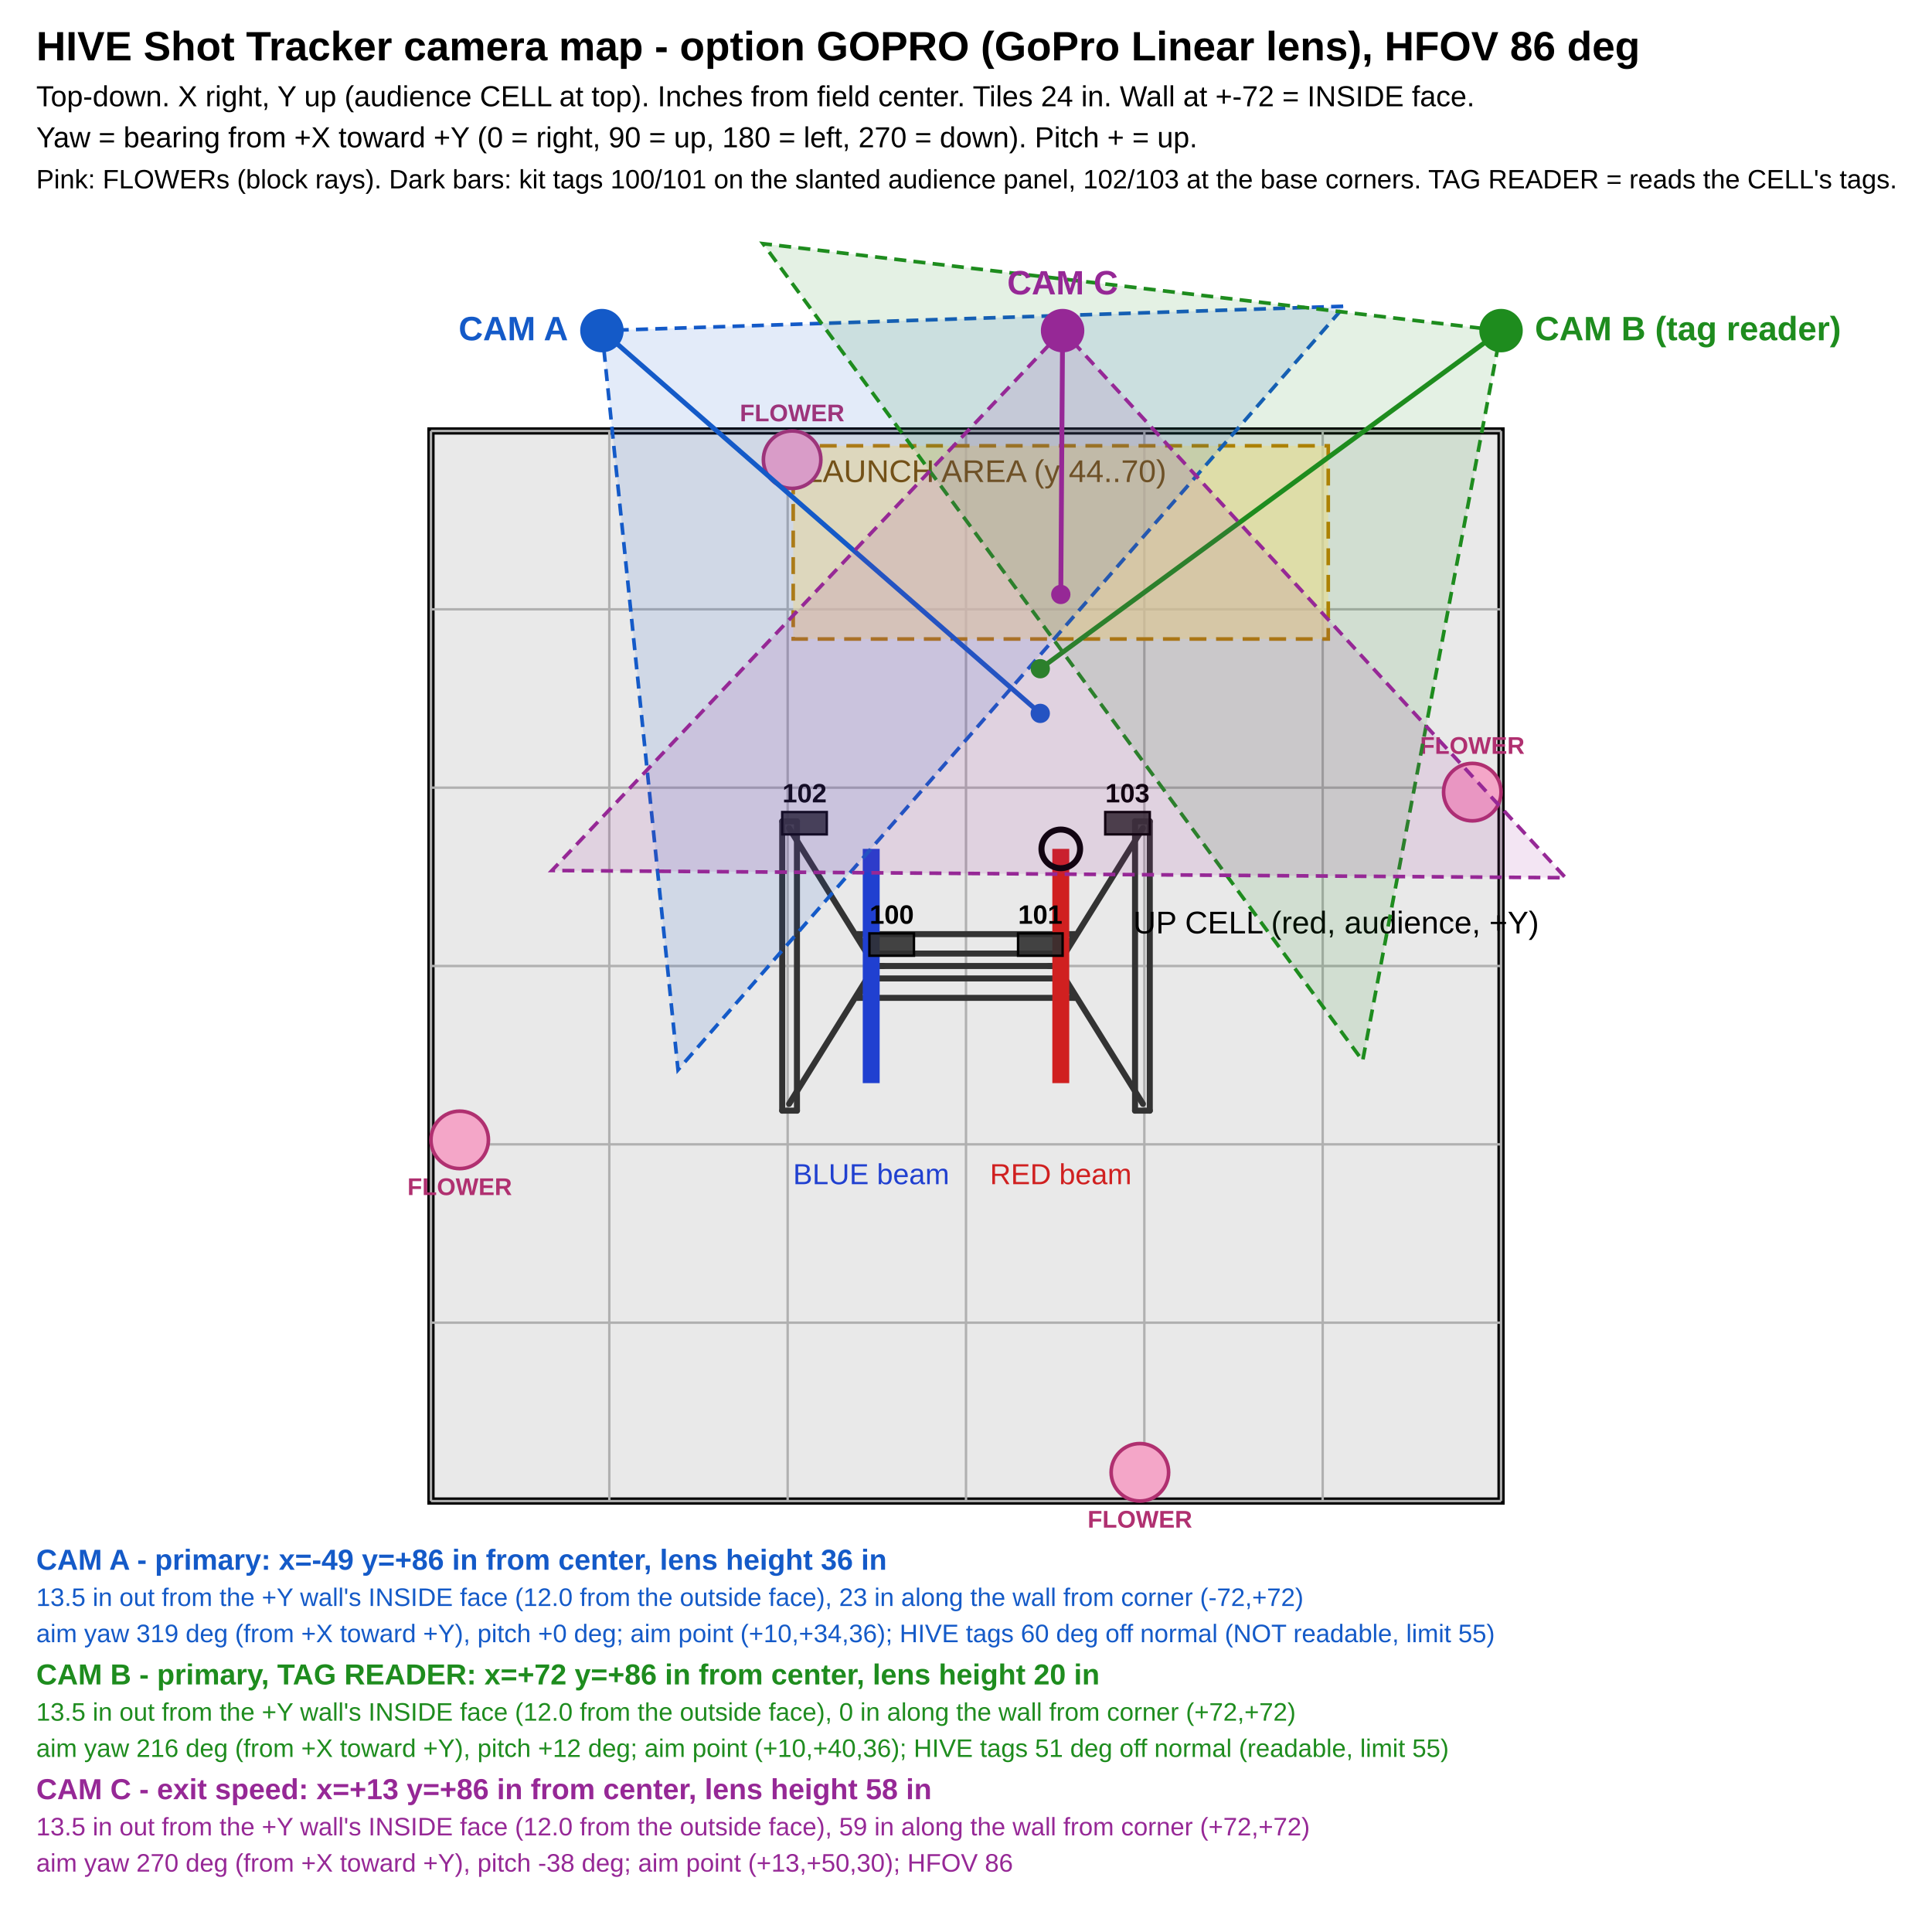
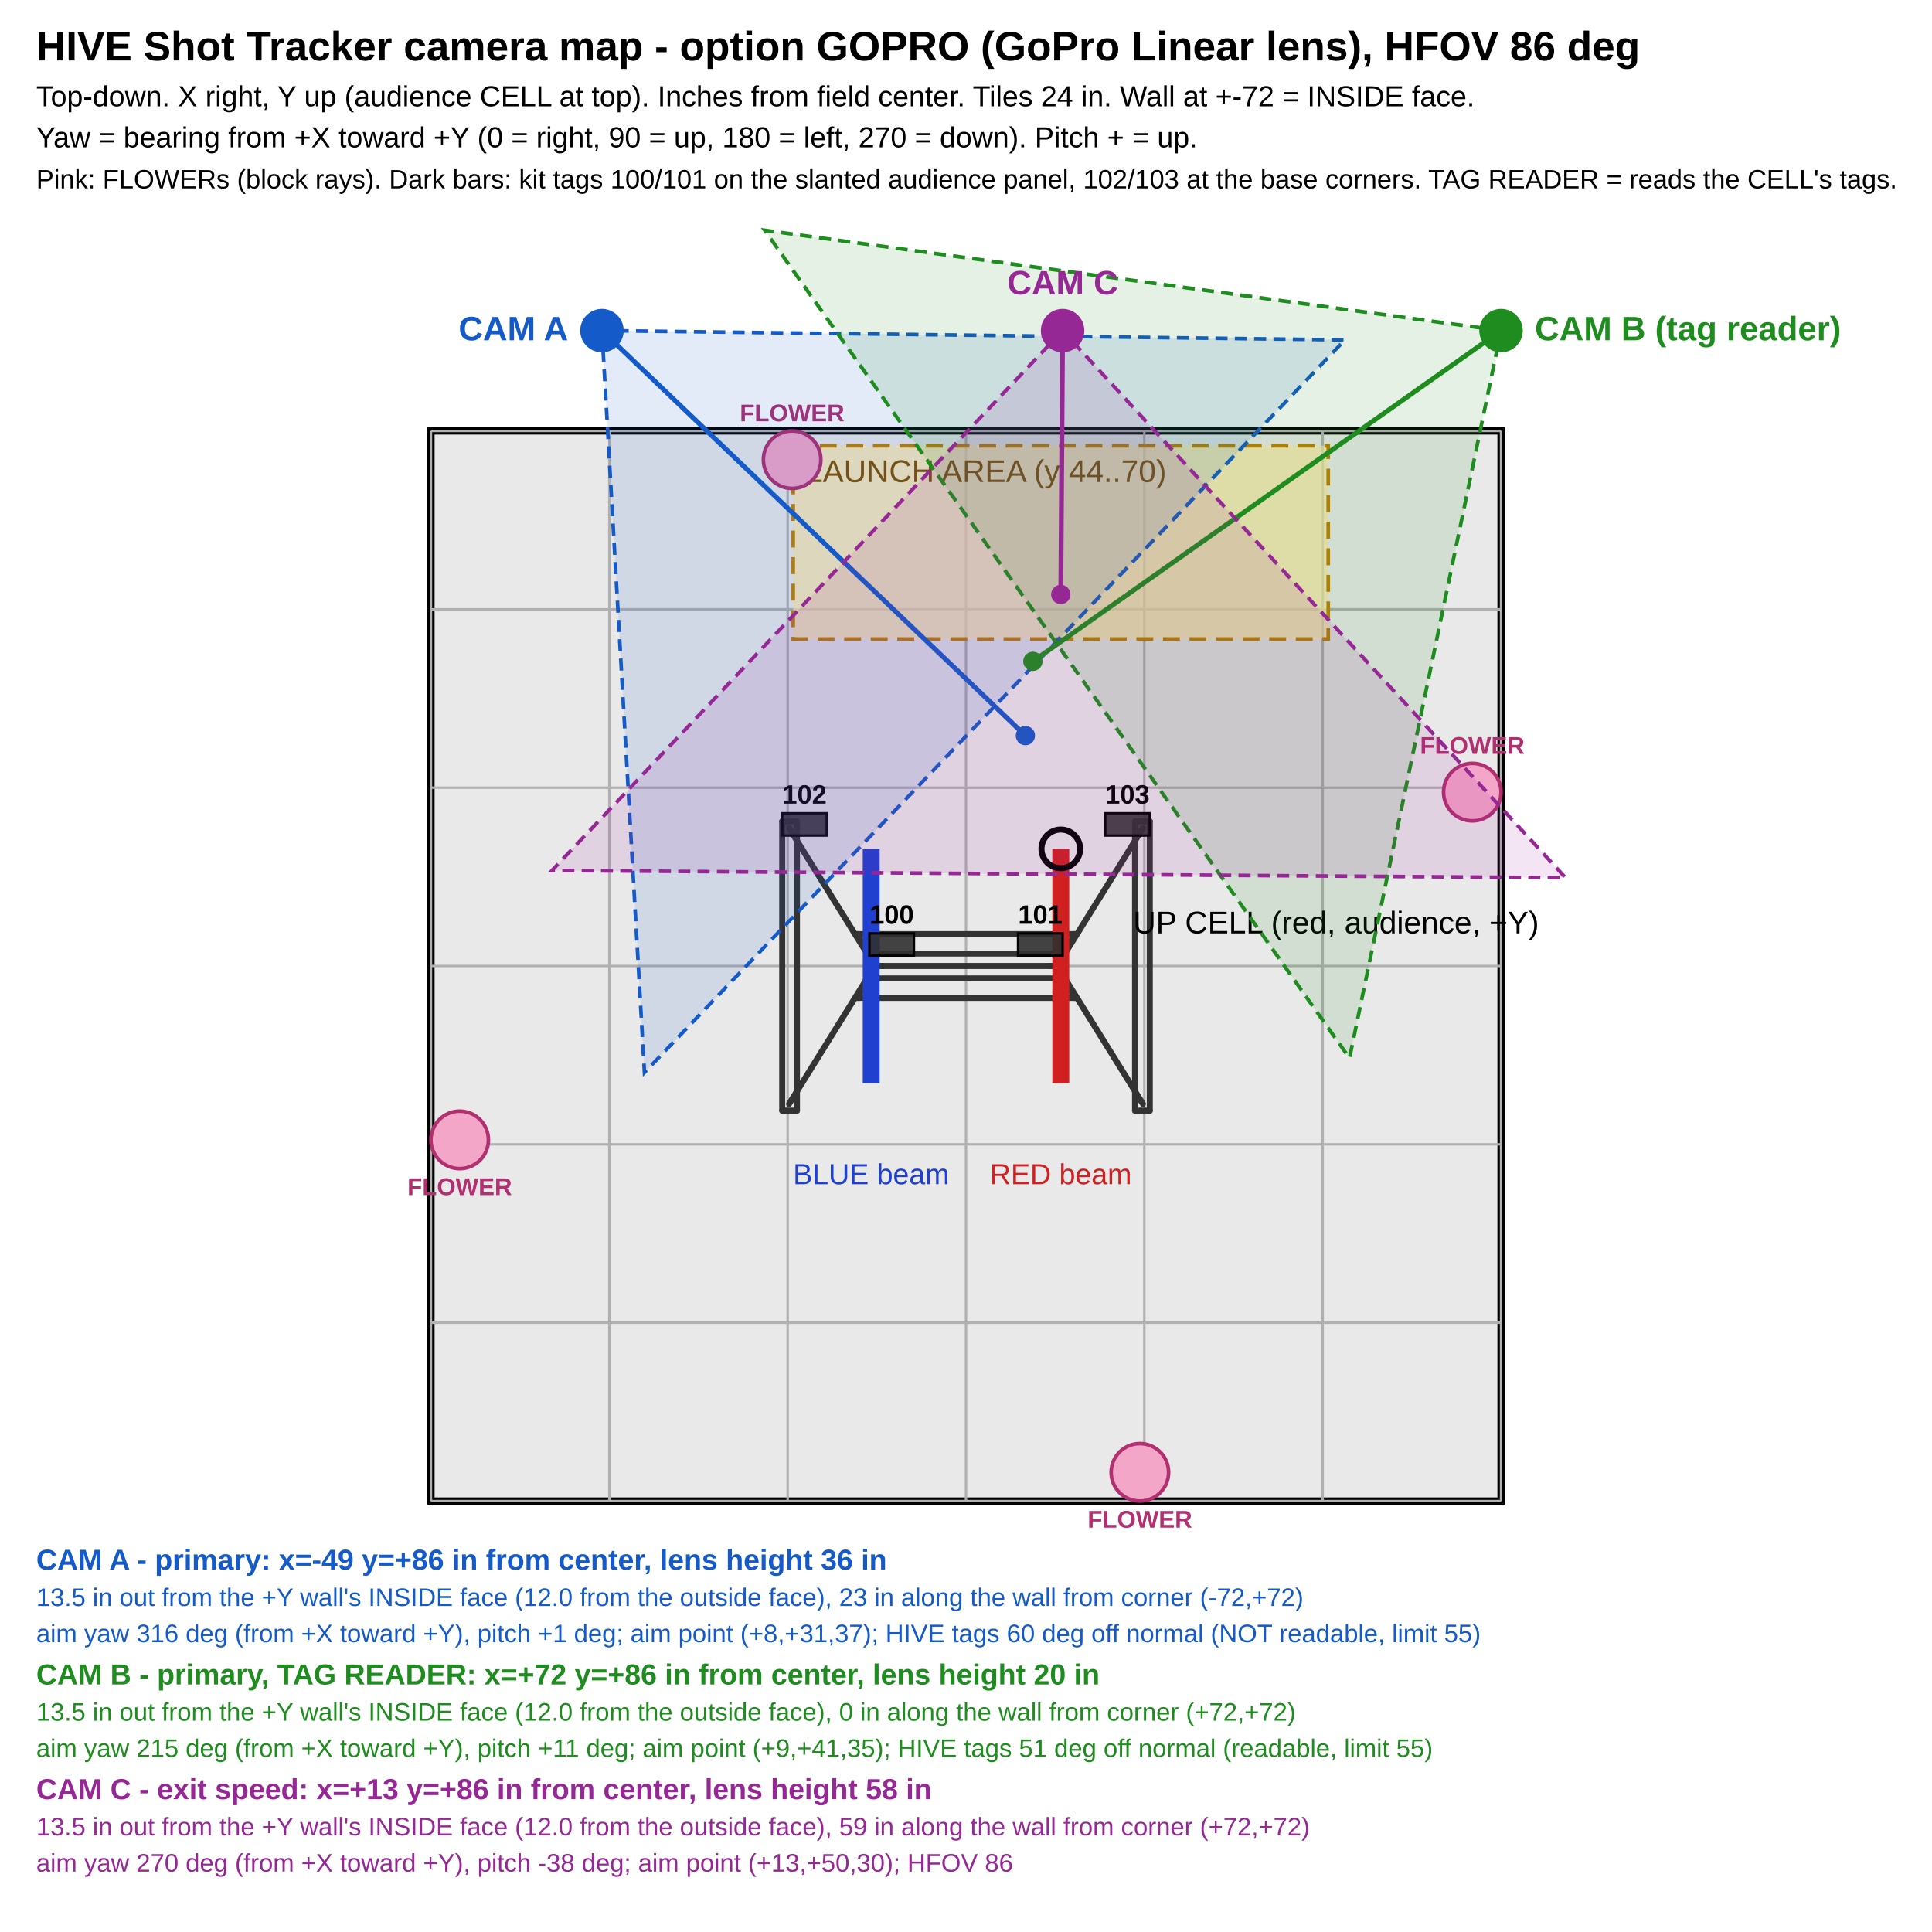
<svg xmlns="http://www.w3.org/2000/svg" width="1600" height="1600" viewBox="0 0 1600 1600" font-family="Arial, sans-serif">
  <rect width="1600" height="1600" fill="#ffffff" />
  <rect x="356.9" y="356.9" width="886.2" height="886.2" fill="#e9e9e9" stroke="#000" stroke-width="6" />
  <line x1="356.9" y1="1243.1" x2="356.9" y2="356.9" stroke="#b0b0b0" stroke-width="2" />
  <line x1="356.9" y1="1243.1" x2="1243.1" y2="1243.1" stroke="#b0b0b0" stroke-width="2" />
  <line x1="504.6" y1="1243.1" x2="504.6" y2="356.9" stroke="#b0b0b0" stroke-width="2" />
  <line x1="356.9" y1="1095.4" x2="1243.1" y2="1095.4" stroke="#b0b0b0" stroke-width="2" />
  <line x1="652.3" y1="1243.1" x2="652.3" y2="356.9" stroke="#b0b0b0" stroke-width="2" />
  <line x1="356.9" y1="947.7" x2="1243.1" y2="947.7" stroke="#b0b0b0" stroke-width="2" />
  <line x1="800.0" y1="1243.1" x2="800.0" y2="356.9" stroke="#b0b0b0" stroke-width="2" />
  <line x1="356.9" y1="800.0" x2="1243.1" y2="800.0" stroke="#b0b0b0" stroke-width="2" />
  <line x1="947.7" y1="1243.1" x2="947.7" y2="356.9" stroke="#b0b0b0" stroke-width="2" />
  <line x1="356.9" y1="652.3" x2="1243.1" y2="652.3" stroke="#b0b0b0" stroke-width="2" />
  <line x1="1095.4" y1="1243.1" x2="1095.4" y2="356.9" stroke="#b0b0b0" stroke-width="2" />
  <line x1="356.9" y1="504.6" x2="1243.1" y2="504.6" stroke="#b0b0b0" stroke-width="2" />
  <line x1="1243.1" y1="1243.1" x2="1243.1" y2="356.9" stroke="#b0b0b0" stroke-width="2" />
  <line x1="356.9" y1="356.9" x2="1243.1" y2="356.9" stroke="#b0b0b0" stroke-width="2" />
  <rect x="656.9" y="369.2" width="443.1" height="160.0" fill="#ffe9a8" fill-opacity="0.7" stroke="#c08000" stroke-width="3" stroke-dasharray="14 8" />
  <text x="666.9" y="399.2" font-size="26" fill="#805000">LAUNCH AREA (y 44..70)</text>
  <line x1="647.8" y1="919.8" x2="647.8" y2="680.2" stroke="#333" stroke-width="5" stroke-linecap="round" />
  <line x1="647.8" y1="680.2" x2="660.0" y2="680.2" stroke="#333" stroke-width="5" stroke-linecap="round" />
  <line x1="660.0" y1="680.2" x2="660.0" y2="919.8" stroke="#333" stroke-width="5" stroke-linecap="round" />
  <line x1="660.0" y1="919.8" x2="647.8" y2="919.8" stroke="#333" stroke-width="5" stroke-linecap="round" />
  <line x1="722.5" y1="803.2" x2="653.5" y2="914.2" stroke="#333" stroke-width="5" stroke-linecap="round" />
  <line x1="726.2" y1="800.0" x2="722.5" y2="803.2" stroke="#333" stroke-width="5" stroke-linecap="round" />
  <line x1="722.5" y1="796.8" x2="653.5" y2="685.8" stroke="#333" stroke-width="5" stroke-linecap="round" />
  <line x1="726.2" y1="800.0" x2="722.5" y2="796.8" stroke="#333" stroke-width="5" stroke-linecap="round" />
  <line x1="726.2" y1="800.0" x2="731.4" y2="800.0" stroke="#333" stroke-width="5" stroke-linecap="round" />
  <line x1="952.2" y1="919.8" x2="952.2" y2="680.2" stroke="#333" stroke-width="5" stroke-linecap="round" />
  <line x1="952.2" y1="680.2" x2="940.0" y2="680.2" stroke="#333" stroke-width="5" stroke-linecap="round" />
  <line x1="940.0" y1="680.2" x2="940.0" y2="919.8" stroke="#333" stroke-width="5" stroke-linecap="round" />
  <line x1="940.0" y1="919.8" x2="952.2" y2="919.8" stroke="#333" stroke-width="5" stroke-linecap="round" />
  <line x1="877.5" y1="803.2" x2="946.5" y2="914.2" stroke="#333" stroke-width="5" stroke-linecap="round" />
  <line x1="873.8" y1="800.0" x2="877.5" y2="803.2" stroke="#333" stroke-width="5" stroke-linecap="round" />
  <line x1="877.5" y1="796.8" x2="946.5" y2="685.8" stroke="#333" stroke-width="5" stroke-linecap="round" />
  <line x1="873.8" y1="800.0" x2="877.5" y2="796.8" stroke="#333" stroke-width="5" stroke-linecap="round" />
  <line x1="873.8" y1="800.0" x2="868.6" y2="800.0" stroke="#333" stroke-width="5" stroke-linecap="round" />
  <line x1="726.2" y1="800.0" x2="873.8" y2="800.0" stroke="#333" stroke-width="5" stroke-linecap="round" />
  <line x1="889.7" y1="773.6" x2="710.3" y2="773.6" stroke="#333" stroke-width="5" stroke-linecap="round" />
  <line x1="710.3" y1="773.6" x2="718.6" y2="789.7" stroke="#333" stroke-width="5" stroke-linecap="round" />
  <line x1="718.6" y1="789.7" x2="881.4" y2="789.7" stroke="#333" stroke-width="5" stroke-linecap="round" />
  <line x1="881.4" y1="789.7" x2="889.7" y2="773.6" stroke="#333" stroke-width="5" stroke-linecap="round" />
  <line x1="710.3" y1="826.4" x2="889.7" y2="826.4" stroke="#333" stroke-width="5" stroke-linecap="round" />
  <line x1="889.7" y1="826.4" x2="881.4" y2="810.3" stroke="#333" stroke-width="5" stroke-linecap="round" />
  <line x1="881.4" y1="810.3" x2="718.6" y2="810.3" stroke="#333" stroke-width="5" stroke-linecap="round" />
  <line x1="718.6" y1="810.3" x2="710.3" y2="826.4" stroke="#333" stroke-width="5" stroke-linecap="round" />
  <line x1="878.5" y1="897.0" x2="878.5" y2="703.0" stroke="#d02020" stroke-width="14" />
  <text x="878.5" y="980.7" font-size="24" fill="#d02020" text-anchor="middle">RED beam</text>
  <line x1="721.5" y1="897.0" x2="721.5" y2="703.0" stroke="#2040d0" stroke-width="14" />
  <text x="721.5" y="980.7" font-size="24" fill="#2040d0" text-anchor="middle">BLUE beam</text>
  <circle cx="878.5" cy="703.0" r="16" fill="none" stroke="#000" stroke-width="5" />
  <text x="938.5" y="773.0" font-size="26">UP CELL (red, audience, +Y)</text>
  <circle cx="944.0" cy="1219.3" r="23.8" fill="#f4a6c8" stroke="#b03070" stroke-width="3" />
  <text x="944.0" y="1265.1" font-size="20" font-weight="bold" fill="#b03070" text-anchor="middle">FLOWER</text>
  <circle cx="656.0" cy="380.7" r="23.8" fill="#f4a6c8" stroke="#b03070" stroke-width="3" />
  <text x="656.0" y="348.9" font-size="20" font-weight="bold" fill="#b03070" text-anchor="middle">FLOWER</text>
  <circle cx="1219.3" cy="656.0" r="23.8" fill="#f4a6c8" stroke="#b03070" stroke-width="3" />
  <text x="1219.3" y="624.3" font-size="20" font-weight="bold" fill="#b03070" text-anchor="middle">FLOWER</text>
  <circle cx="380.7" cy="944.0" r="23.8" fill="#f4a6c8" stroke="#b03070" stroke-width="3" />
  <text x="380.7" y="989.7" font-size="20" font-weight="bold" fill="#b03070" text-anchor="middle">FLOWER</text>
  <rect x="720.0" y="773.0" width="36.9" height="18.5" fill="#303030" fill-opacity="0.9" stroke="#000" stroke-width="2" />
  <text x="738.5" y="765.0" font-size="22" font-weight="bold" text-anchor="middle">100</text>
  <rect x="843.1" y="773.0" width="36.9" height="18.5" fill="#303030" fill-opacity="0.9" stroke="#000" stroke-width="2" />
  <text x="861.5" y="765.0" font-size="22" font-weight="bold" text-anchor="middle">101</text>
-   <rect x="647.8" y="672.5" width="36.9" height="18.5" fill="#303030" fill-opacity="0.9" stroke="#000" stroke-width="2" />
-   <text x="666.3" y="664.5" font-size="22" font-weight="bold" text-anchor="middle">102</text>
-   <rect x="915.3" y="672.5" width="36.9" height="18.5" fill="#303030" fill-opacity="0.9" stroke="#000" stroke-width="2" />
-   <text x="933.7" y="664.5" font-size="22" font-weight="bold" text-anchor="middle">103</text>
-   <polygon points="498.5,273.8 561.5,886.0 1113.5,253.6" fill="#145ac8" fill-opacity="0.12" stroke="#145ac8" stroke-width="3" stroke-dasharray="10 6" />
-   <line x1="498.5" y1="273.8" x2="861.5" y2="590.8" stroke="#145ac8" stroke-width="4" />
-   <circle cx="861.5" cy="590.8" r="8" fill="#145ac8" />
+   <rect x="647.8" y="673.5" width="36.9" height="18.5" fill="#303030" fill-opacity="0.9" stroke="#000" stroke-width="2" />
+   <text x="666.3" y="665.5" font-size="22" font-weight="bold" text-anchor="middle">102</text>
+   <rect x="915.3" y="673.5" width="36.9" height="18.5" fill="#303030" fill-opacity="0.9" stroke="#000" stroke-width="2" />
+   <text x="933.7" y="665.5" font-size="22" font-weight="bold" text-anchor="middle">103</text>
+   <polygon points="498.5,273.8 533.7,888.2 1113.8,281.5" fill="#145ac8" fill-opacity="0.12" stroke="#145ac8" stroke-width="3" stroke-dasharray="10 6" />
+   <line x1="498.5" y1="273.8" x2="849.2" y2="609.2" stroke="#145ac8" stroke-width="4" />
+   <circle cx="849.2" cy="609.2" r="8" fill="#145ac8" />
  <circle cx="498.5" cy="273.8" r="18" fill="#145ac8" />
  <text x="470.5" y="281.8" font-size="28" font-weight="bold" fill="#145ac8" text-anchor="end">CAM A</text>
  <text x="30" y="1300" font-size="24" fill="#145ac8" font-weight="bold">CAM A - primary: x=-49 y=+86 in from center, lens height 36 in</text>
  <text x="30" y="1330" font-size="21" fill="#145ac8" font-weight="normal">13.5 in out from the +Y wall's INSIDE face (12.0 from the outside face), 23 in along the wall from corner (-72,+72)</text>
-   <text x="30" y="1360" font-size="21" fill="#145ac8" font-weight="normal">aim yaw 319 deg (from +X toward +Y), pitch +0 deg; aim point (+10,+34,36); HIVE tags 60 deg off normal (NOT readable, limit 55)</text>
-   <polygon points="1243.1,273.8 631.9,201.8 1128.5,878.5" fill="#1e8c1e" fill-opacity="0.12" stroke="#1e8c1e" stroke-width="3" stroke-dasharray="10 6" />
-   <line x1="1243.1" y1="273.8" x2="861.5" y2="553.8" stroke="#1e8c1e" stroke-width="4" />
-   <circle cx="861.5" cy="553.8" r="8" fill="#1e8c1e" />
+   <text x="30" y="1360" font-size="21" fill="#145ac8" font-weight="normal">aim yaw 316 deg (from +X toward +Y), pitch +1 deg; aim point (+8,+31,37); HIVE tags 60 deg off normal (NOT readable, limit 55)</text>
+   <polygon points="1243.1,273.8 633.3,190.7 1117.6,876.3" fill="#1e8c1e" fill-opacity="0.12" stroke="#1e8c1e" stroke-width="3" stroke-dasharray="10 6" />
+   <line x1="1243.1" y1="273.8" x2="855.4" y2="547.7" stroke="#1e8c1e" stroke-width="4" />
+   <circle cx="855.4" cy="547.7" r="8" fill="#1e8c1e" />
  <circle cx="1243.1" cy="273.8" r="18" fill="#1e8c1e" />
  <text x="1271.1" y="281.8" font-size="28" font-weight="bold" fill="#1e8c1e" text-anchor="start">CAM B (tag reader)</text>
  <text x="30" y="1395" font-size="24" fill="#1e8c1e" font-weight="bold">CAM B - primary, TAG READER: x=+72 y=+86 in from center, lens height 20 in</text>
  <text x="30" y="1425" font-size="21" fill="#1e8c1e" font-weight="normal">13.5 in out from the +Y wall's INSIDE face (12.0 from the outside face), 0 in along the wall from corner (+72,+72)</text>
-   <text x="30" y="1455" font-size="21" fill="#1e8c1e" font-weight="normal">aim yaw 216 deg (from +X toward +Y), pitch +12 deg; aim point (+10,+40,36); HIVE tags 51 deg off normal (readable, limit 55)</text>
+   <text x="30" y="1455" font-size="21" fill="#1e8c1e" font-weight="normal">aim yaw 215 deg (from +X toward +Y), pitch +11 deg; aim point (+9,+41,35); HIVE tags 51 deg off normal (readable, limit 55)</text>
  <polygon points="880.0,273.8 457.1,720.9 1296.5,726.9" fill="#962896" fill-opacity="0.12" stroke="#962896" stroke-width="3" stroke-dasharray="10 6" />
  <line x1="880.0" y1="273.8" x2="878.5" y2="492.3" stroke="#962896" stroke-width="4" />
  <circle cx="878.5" cy="492.3" r="8" fill="#962896" />
  <circle cx="880.0" cy="273.8" r="18" fill="#962896" />
  <text x="880.0" y="243.8" font-size="28" font-weight="bold" fill="#962896" text-anchor="middle">CAM C</text>
  <text x="30" y="1490" font-size="24" fill="#962896" font-weight="bold">CAM C - exit speed: x=+13 y=+86 in from center, lens height 58 in</text>
  <text x="30" y="1520" font-size="21" fill="#962896" font-weight="normal">13.5 in out from the +Y wall's INSIDE face (12.0 from the outside face), 59 in along the wall from corner (+72,+72)</text>
  <text x="30" y="1550" font-size="21" fill="#962896" font-weight="normal">aim yaw 270 deg (from +X toward +Y), pitch -38 deg; aim point (+13,+50,30); HFOV 86</text>
  <text x="30" y="50" font-size="34" font-weight="bold">HIVE Shot Tracker camera map - option GOPRO (GoPro Linear lens), HFOV 86 deg</text>
  <text x="30" y="88" font-size="24">Top-down. X right, Y up (audience CELL at top). Inches from field center. Tiles 24 in. Wall at +-72 = INSIDE face.</text>
  <text x="30" y="122" font-size="24">Yaw = bearing from +X toward +Y (0 = right, 90 = up, 180 = left, 270 = down). Pitch + = up.</text>
  <text x="30" y="156" font-size="22">Pink: FLOWERs (block rays). Dark bars: kit tags 100/101 on the slanted audience panel, 102/103 at the base corners. TAG READER = reads the CELL's tags.</text>
</svg>
